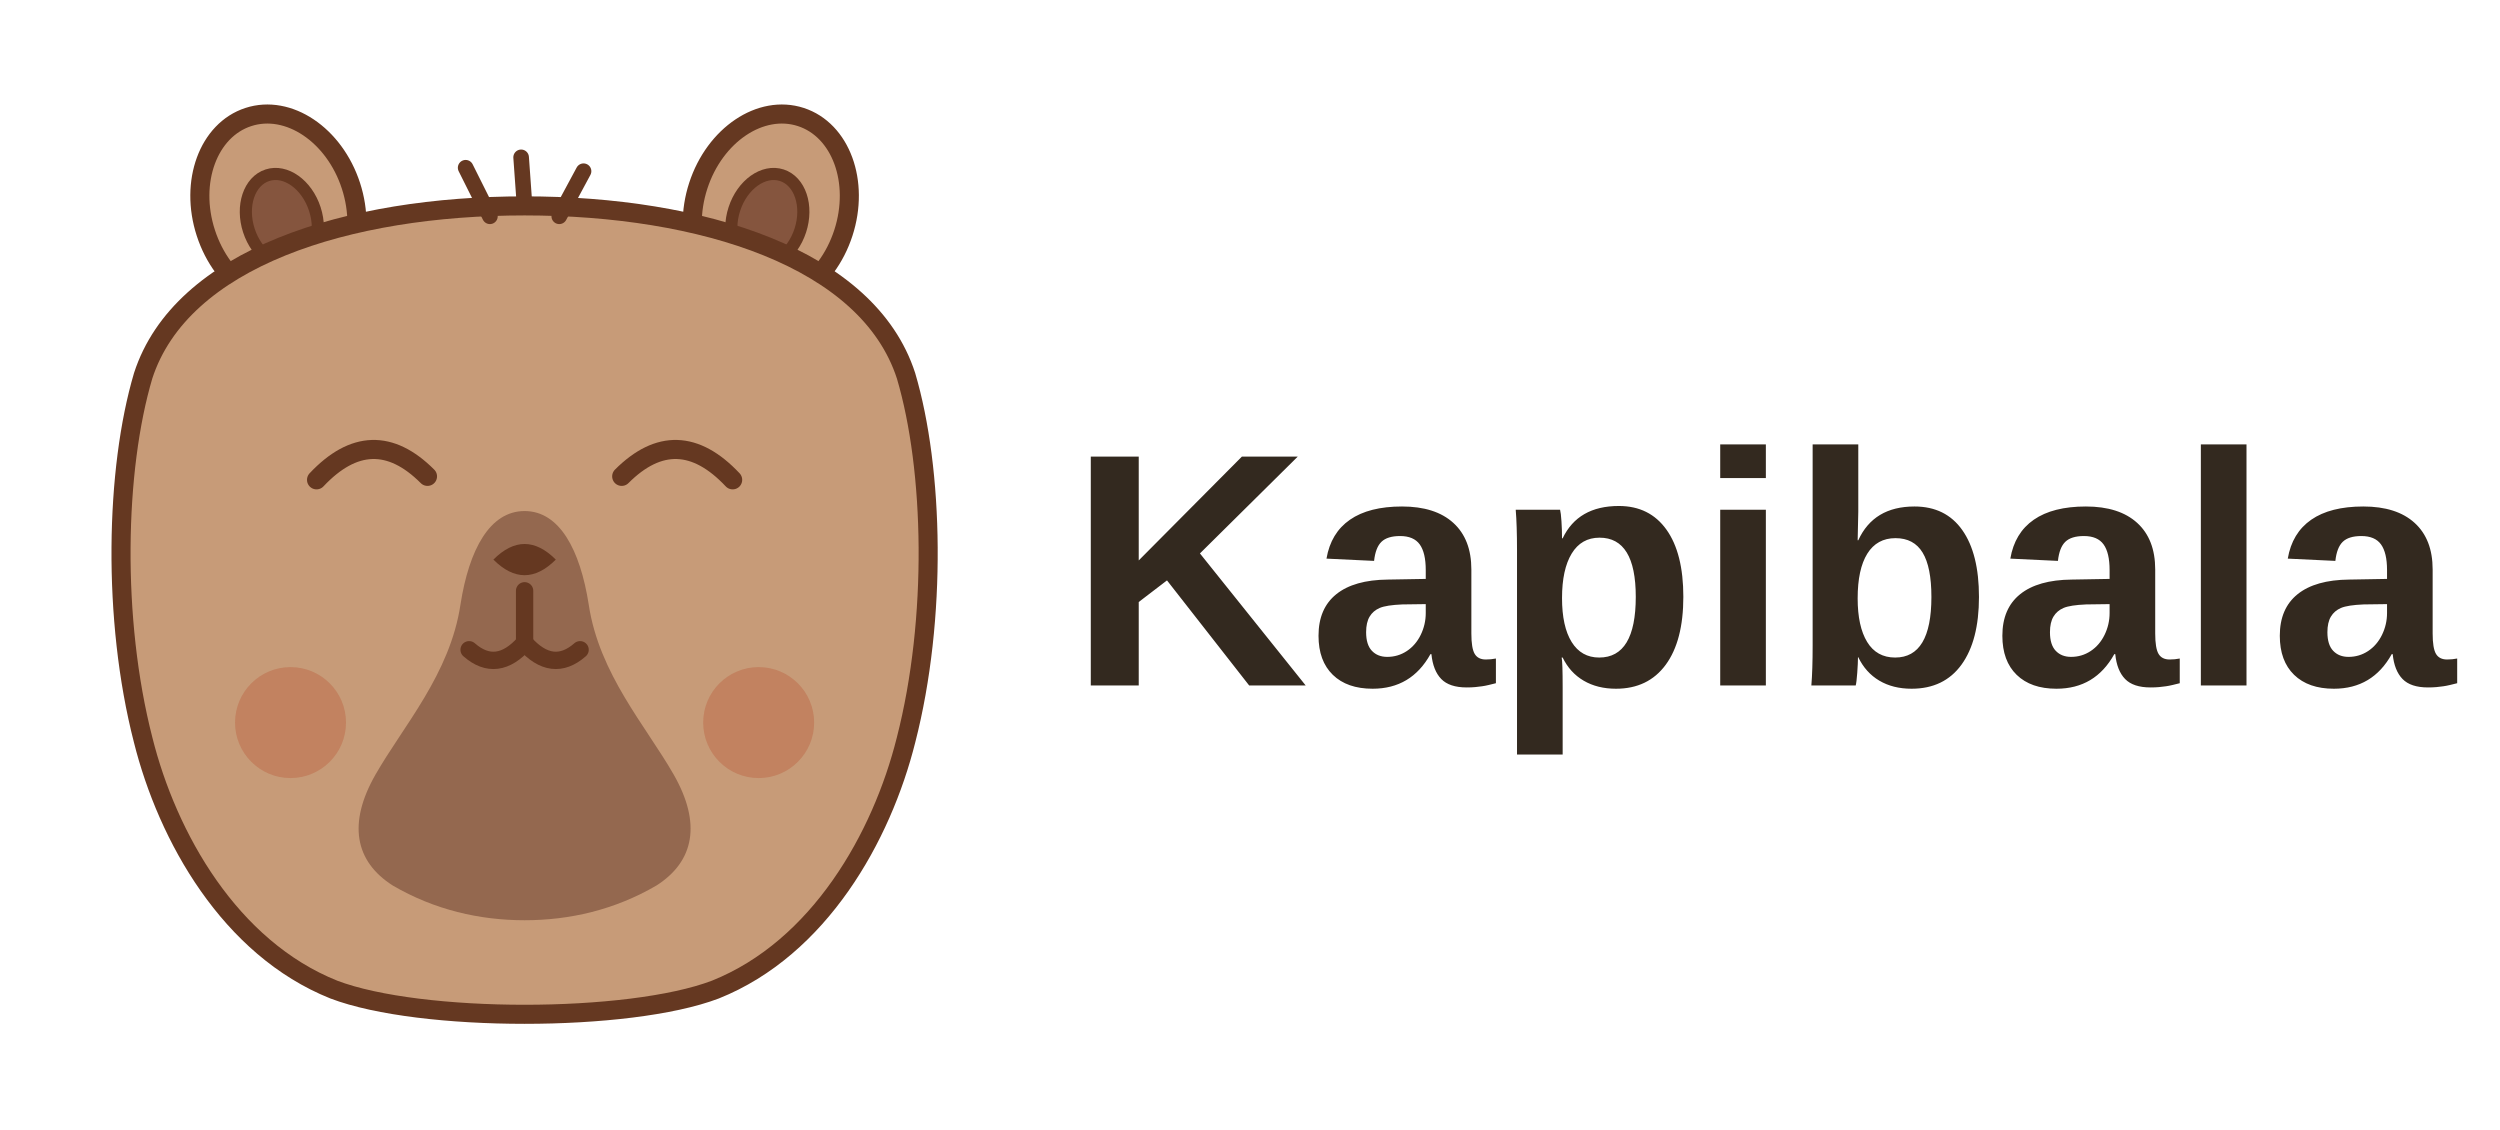
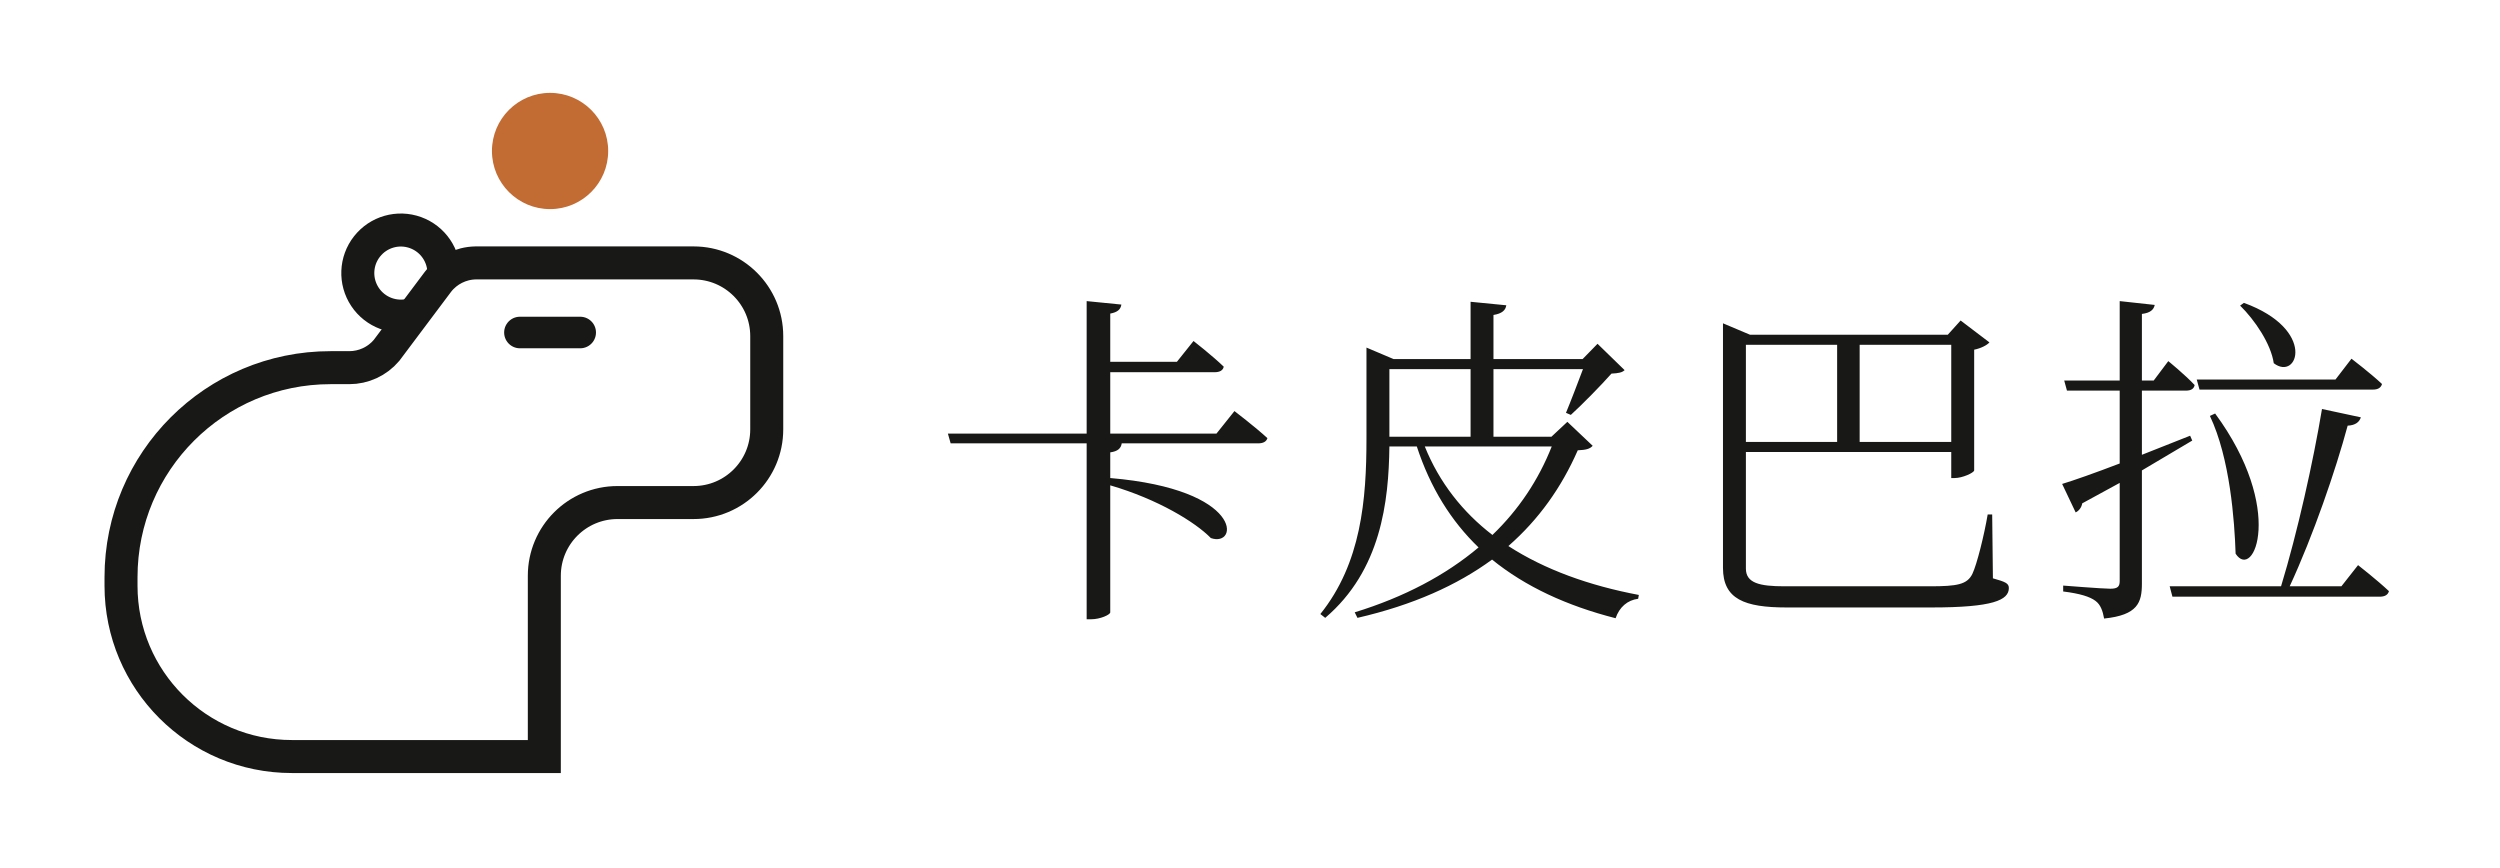
- <svg xmlns="http://www.w3.org/2000/svg" viewBox="0 0 1240 560" width="1240" height="560" role="img" aria-label="Kapibala">
+ <svg xmlns="http://www.w3.org/2000/svg" viewBox="0 0 980 340" width="980" height="340" role="img" aria-label="卡皮巴拉">
  <defs>
    <g id="kapibala">
-       <ellipse cx="178" cy="94" rx="44" ry="56" fill="#C79B78" stroke="#653821" stroke-width="11" stroke-linejoin="round" transform="rotate(-18 178 94)" />
-       <ellipse cx="462" cy="94" rx="44" ry="56" fill="#C79B78" stroke="#653821" stroke-width="11" stroke-linejoin="round" transform="rotate(18 462 94)" />
-       <ellipse cx="180" cy="100" rx="20" ry="27" fill="#85553E" stroke="#653821" stroke-width="7" transform="rotate(-18 180 100)" />
-       <ellipse cx="460" cy="100" rx="20" ry="27" fill="#85553E" stroke="#653821" stroke-width="7" transform="rotate(18 460 100)" />
-       <path d="M 320 92                C 218 92, 122 122, 100 190                C 84 244, 82 330, 100 400                C 114 456, 150 520, 210 544                C 260 563, 380 563, 430 544                C 490 520, 526 456, 540 400                C 558 330, 556 244, 540 190                C 518 122, 422 92, 320 92 Z" fill="#C79B78" stroke="#653821" stroke-width="11" stroke-linejoin="round" />
-       <g stroke="#653821" stroke-width="9" stroke-linecap="round" fill="none">
-         <path d="M 300 98 L 286 70" />
-         <path d="M 320 92 L 318 64" />
-         <path d="M 340 98 L 354 72" />
-       </g>
-       <circle cx="185" cy="390" r="32" fill="#C17F5D" opacity="0.9" />
-       <circle cx="455" cy="390" r="32" fill="#C17F5D" opacity="0.9" />
-       <path d="M 320 268                C 300 268, 288 290, 283 322                C 277 362, 250 392, 234 420                C 218 448, 222 470, 244 484                C 268 498, 294 504, 320 504                C 346 504, 372 498, 396 484                C 418 470, 422 448, 406 420                C 390 392, 363 362, 357 322                C 352 290, 340 268, 320 268 Z" fill="#94684F" />
-       <path d="M 302 296 Q 320 278 338 296 Q 320 314 302 296 Z" fill="#653821" />
-       <g stroke="#653821" stroke-width="10" stroke-linecap="round" fill="none">
-         <path d="M 320 314 L 320 344" />
-         <path d="M 320 344 Q 304 362 288 348" />
-         <path d="M 320 344 Q 336 362 352 348" />
-       </g>
-       <g stroke="#653821" stroke-width="11" stroke-linecap="round" fill="none">
-         <path d="M 200 250 Q 232 216 264 248" />
-         <path d="M 376 248 Q 408 216 440 250" />
+       <circle cx="330" cy="59" r="40.5" fill="var(--kpbl-amber, #C26B33)" />
+       <g fill="none" stroke="var(--kpbl-ink, #181816)" stroke-width="23" stroke-linecap="round" stroke-linejoin="miter" stroke-miterlimit="6">
+         <path d="M 234 173 A 30 30 0 1 1 256 145" />
+         <path d="M 278 137                  H 430                  A 51 51 0 0 1 481 188                  V 253                  A 51 51 0 0 1 430 304                  H 377                  A 51 51 0 0 0 326 355                  V 481                  H 150                  A 119 119 0 0 1 31 362                  V 356                  A 146 146 0 0 1 177 210                  H 190                  A 34 34 0 0 0 216 198                  L 252 150                  A 34 34 0 0 1 278 137                  Z" />
+         <line x1="309" y1="185.5" x2="351" y2="185.5" stroke-width="22" />
      </g>
    </g>
  </defs>
-   <g transform="translate(-15 23) scale(0.86)">
+   <g transform="translate(30 26) scale(0.5625)">
    <use href="#kapibala" />
  </g>
-   <text x="530" y="340" textLength="660" lengthAdjust="spacingAndGlyphs" font-family="'Trebuchet MS','Segoe UI',Candara,Corbel,Verdana,system-ui,Arial,sans-serif" font-size="165" font-weight="bold" fill="#33291F">Kapibala</text>
+   <text x="366" y="232" text-rendering="geometricPrecision" font-family="'STZhongsong','Source Han Serif SC','Noto Serif CJK SC','Songti SC','SimSun',serif" font-size="136" font-weight="400" letter-spacing="10" fill="#181816">卡皮巴拉</text>
</svg>
